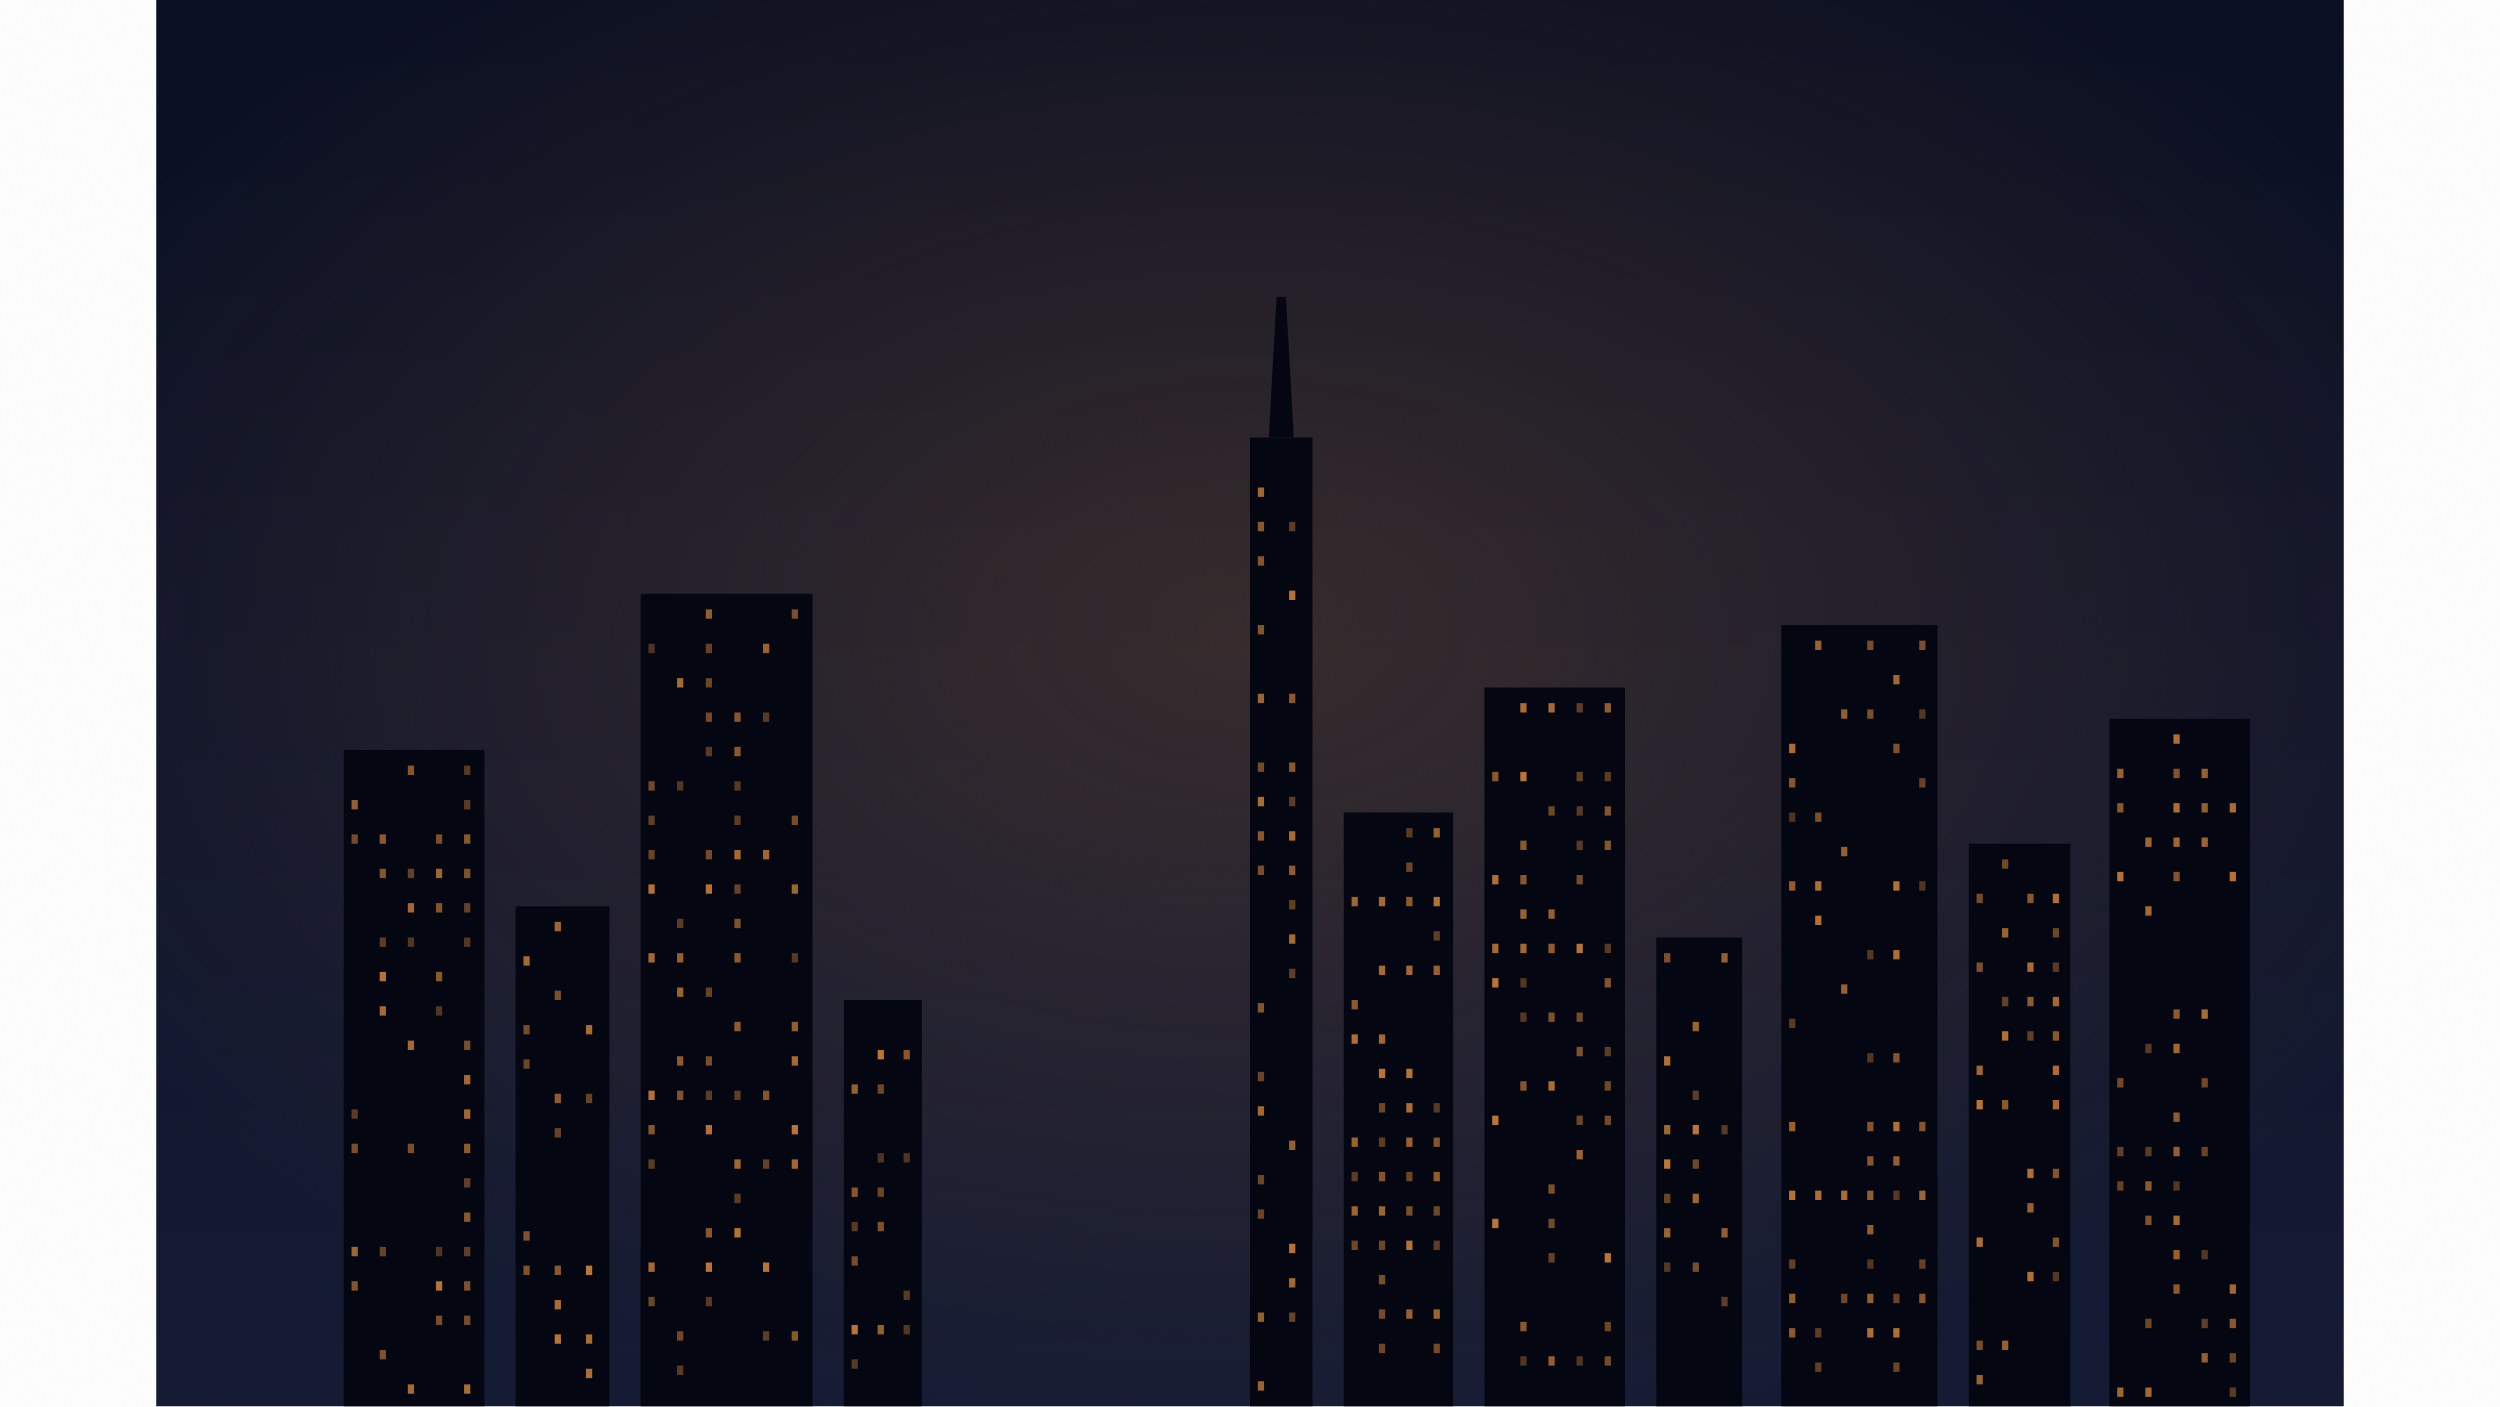
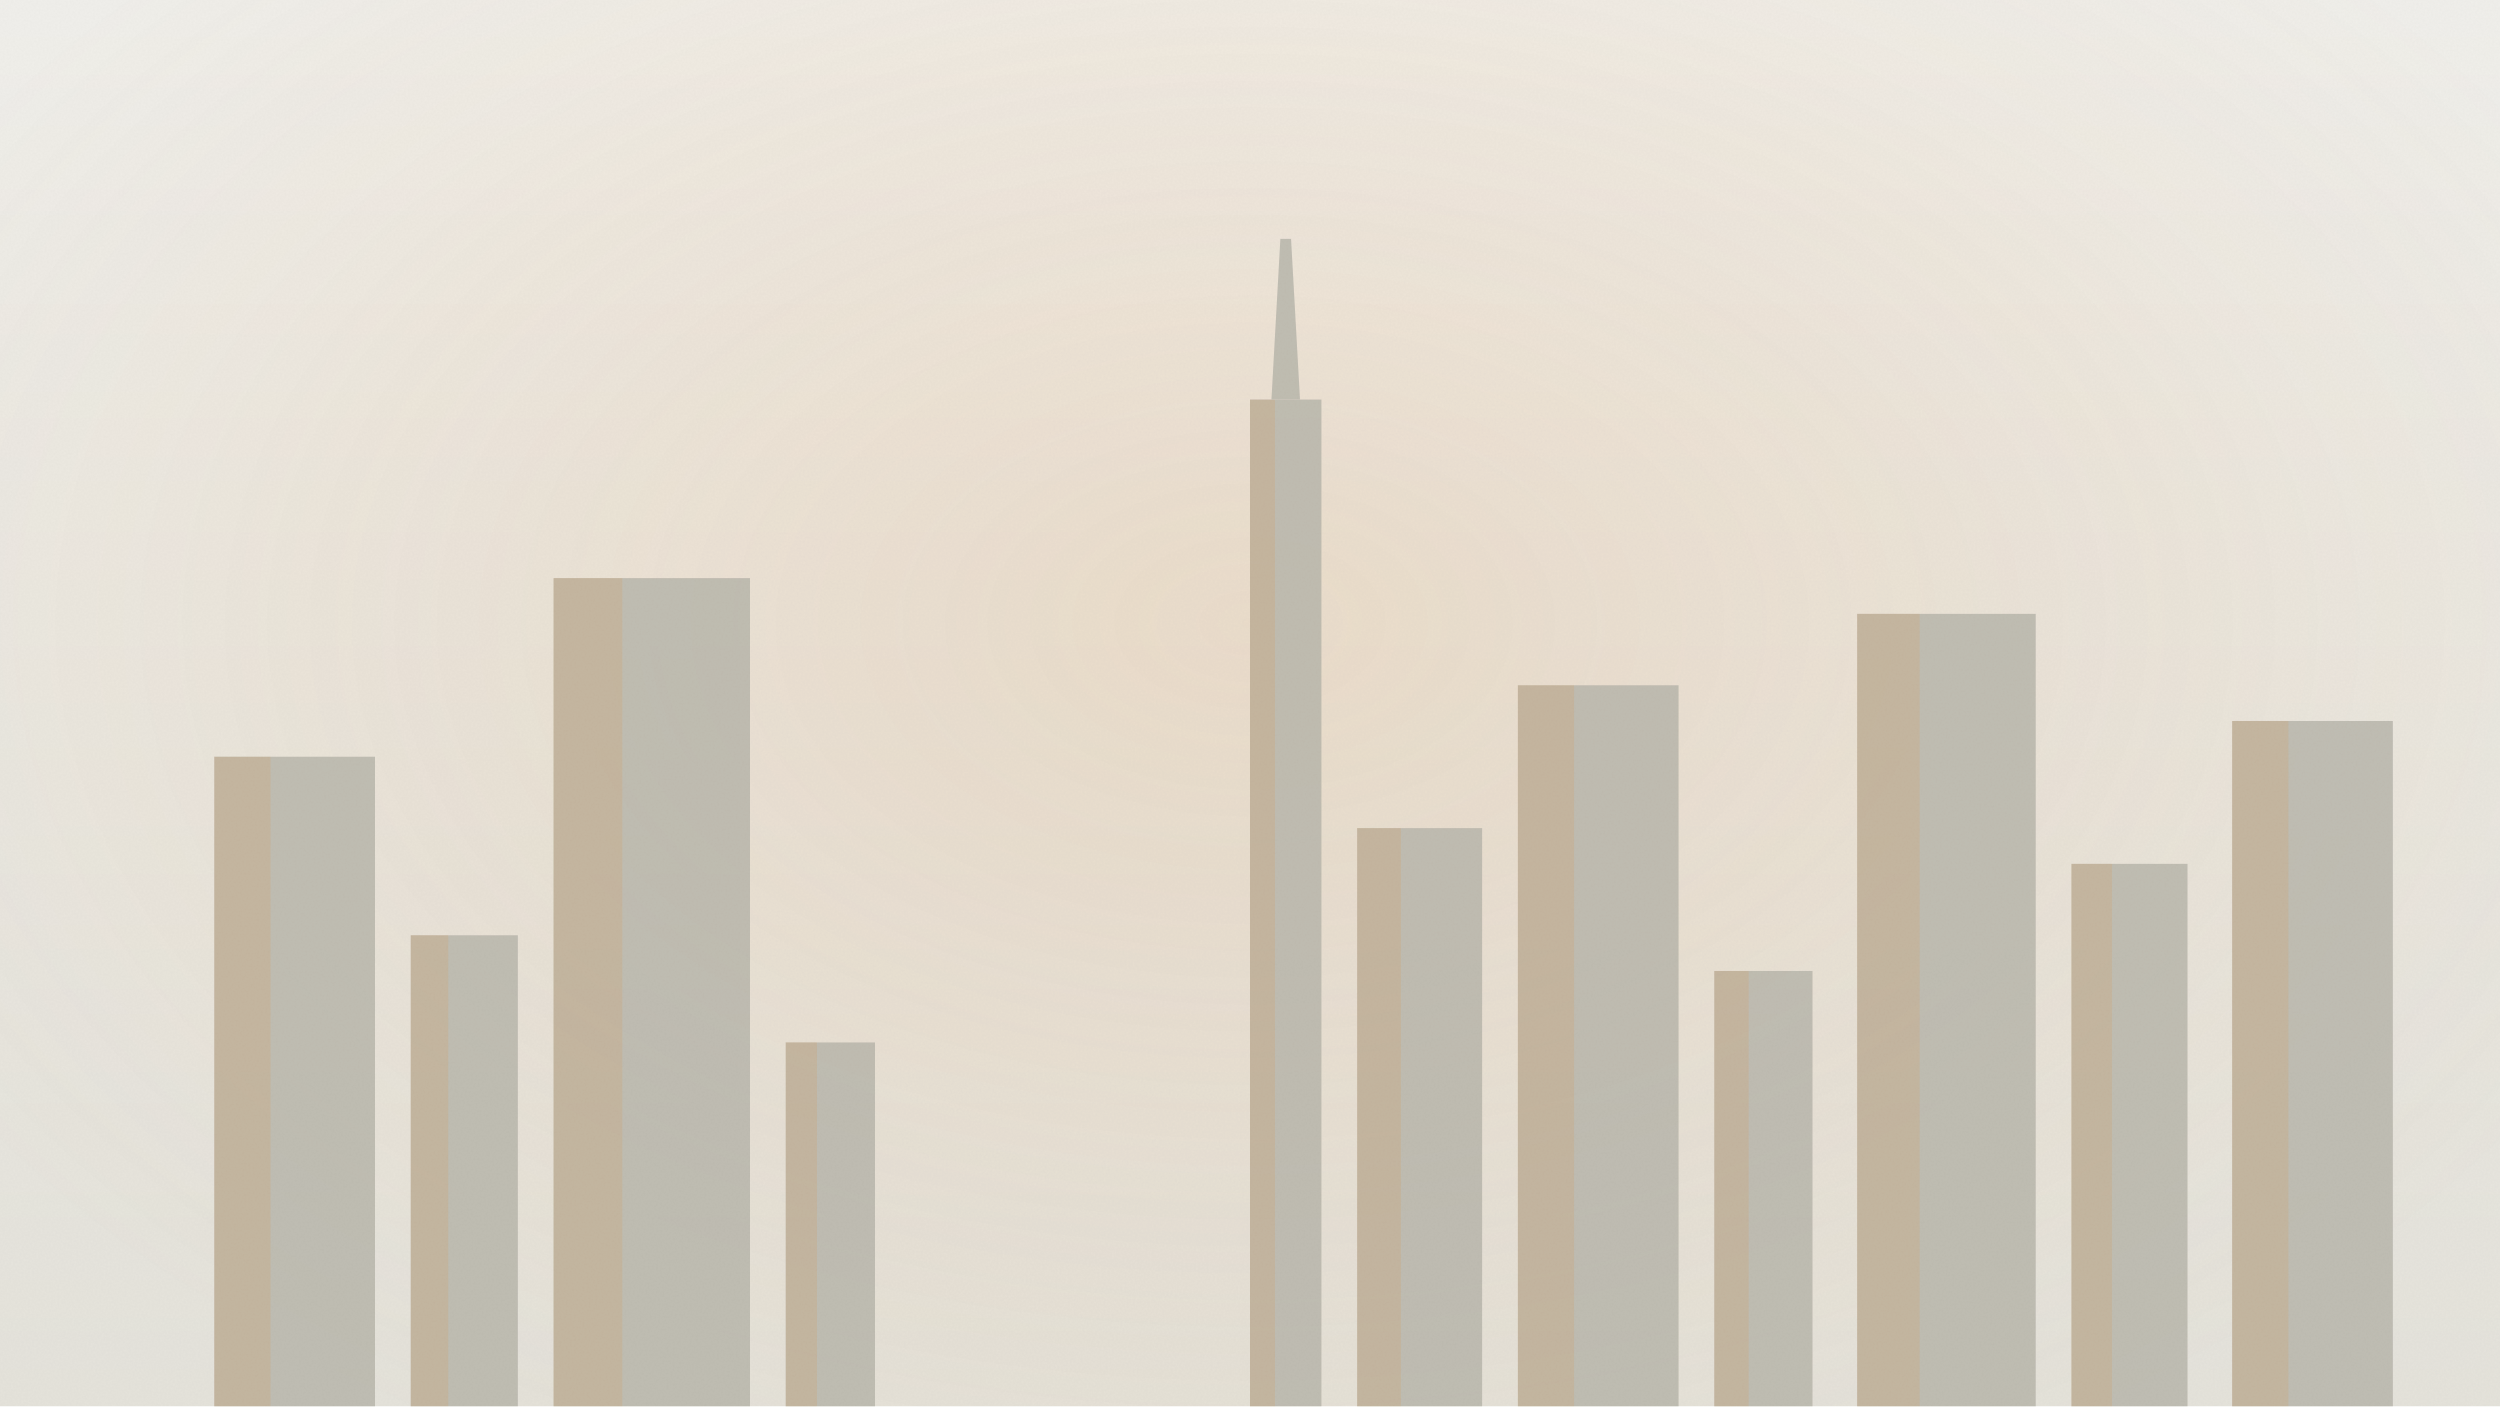
- <svg xmlns="http://www.w3.org/2000/svg" width="1600" height="900" viewBox="0 0 1400 900">
+ <svg xmlns="http://www.w3.org/2000/svg" width="1600" height="900" viewBox="0 0 1400 900" preserveAspectRatio="xMidYMid slice">
  <defs>
    <linearGradient id="dsky" x1="0" y1="0" x2="0" y2="1">
-       <stop offset="0%" stop-color="#0a0f22" />
-       <stop offset="100%" stop-color="#141b34" />
+       <stop offset="0%" stop-color="#f1f0ec" />
+       <stop offset="100%" stop-color="#e4e2da" />
    </linearGradient>
    <radialGradient id="dglow" cx="50%" cy="45%" r="60%">
-       <stop offset="0%" stop-color="#dd8a3b" stop-opacity="0.2" />
-       <stop offset="100%" stop-color="#dd8a3b" stop-opacity="0" />
+       <stop offset="0%" stop-color="#e2872a" stop-opacity="0.14" />
+       <stop offset="100%" stop-color="#e2872a" stop-opacity="0" />
    </radialGradient>
    <filter id="gd">
      <feTurbulence type="fractalNoise" baseFrequency="0.85" numOctaves="2" stitchTiles="stitch" result="noise" />
      <feColorMatrix in="noise" type="matrix" values="0 0 0 0 0  0 0 0 0 0  0 0 0 0 0  0 0 0 0.02 0" />
    </filter>
  </defs>
  <rect width="1400" height="900" fill="url(#dsky)" />
  <rect width="1400" height="900" fill="url(#dglow)" />
-   <rect x="120" y="480" width="90" height="420" fill="#040611" />
-   <rect x="161.0" y="490" width="4" height="6" fill="#dd8a3b" opacity="0.61" />
-   <rect x="197.0" y="490" width="4" height="6" fill="#dd8a3b" opacity="0.39" />
-   <rect x="125.0" y="512" width="4" height="6" fill="#dd8a3b" opacity="0.67" />
-   <rect x="197.0" y="512" width="4" height="6" fill="#dd8a3b" opacity="0.40" />
-   <rect x="125.0" y="534" width="4" height="6" fill="#dd8a3b" opacity="0.53" />
-   <rect x="143.0" y="534" width="4" height="6" fill="#dd8a3b" opacity="0.64" />
-   <rect x="179.0" y="534" width="4" height="6" fill="#dd8a3b" opacity="0.56" />
-   <rect x="197.0" y="534" width="4" height="6" fill="#dd8a3b" opacity="0.62" />
-   <rect x="143.0" y="556" width="4" height="6" fill="#dd8a3b" opacity="0.60" />
-   <rect x="161.0" y="556" width="4" height="6" fill="#dd8a3b" opacity="0.45" />
-   <rect x="179.0" y="556" width="4" height="6" fill="#dd8a3b" opacity="0.72" />
-   <rect x="197.0" y="556" width="4" height="6" fill="#dd8a3b" opacity="0.58" />
-   <rect x="161.0" y="578" width="4" height="6" fill="#dd8a3b" opacity="0.74" />
-   <rect x="179.0" y="578" width="4" height="6" fill="#dd8a3b" opacity="0.59" />
-   <rect x="197.0" y="578" width="4" height="6" fill="#dd8a3b" opacity="0.46" />
-   <rect x="143.0" y="600" width="4" height="6" fill="#dd8a3b" opacity="0.42" />
-   <rect x="161.0" y="600" width="4" height="6" fill="#dd8a3b" opacity="0.36" />
-   <rect x="197.0" y="600" width="4" height="6" fill="#dd8a3b" opacity="0.37" />
-   <rect x="143.0" y="622" width="4" height="6" fill="#dd8a3b" opacity="0.83" />
-   <rect x="179.0" y="622" width="4" height="6" fill="#dd8a3b" opacity="0.62" />
-   <rect x="143.0" y="644" width="4" height="6" fill="#dd8a3b" opacity="0.76" />
-   <rect x="179.0" y="644" width="4" height="6" fill="#dd8a3b" opacity="0.36" />
-   <rect x="161.0" y="666" width="4" height="6" fill="#dd8a3b" opacity="0.76" />
-   <rect x="197.0" y="666" width="4" height="6" fill="#dd8a3b" opacity="0.54" />
-   <rect x="197.0" y="688" width="4" height="6" fill="#dd8a3b" opacity="0.75" />
-   <rect x="125.0" y="710" width="4" height="6" fill="#dd8a3b" opacity="0.41" />
-   <rect x="197.0" y="710" width="4" height="6" fill="#dd8a3b" opacity="0.74" />
-   <rect x="125.0" y="732" width="4" height="6" fill="#dd8a3b" opacity="0.56" />
-   <rect x="161.0" y="732" width="4" height="6" fill="#dd8a3b" opacity="0.54" />
-   <rect x="197.0" y="732" width="4" height="6" fill="#dd8a3b" opacity="0.65" />
-   <rect x="197.0" y="754" width="4" height="6" fill="#dd8a3b" opacity="0.44" />
-   <rect x="197.0" y="776" width="4" height="6" fill="#dd8a3b" opacity="0.63" />
-   <rect x="125.0" y="798" width="4" height="6" fill="#dd8a3b" opacity="0.73" />
-   <rect x="143.0" y="798" width="4" height="6" fill="#dd8a3b" opacity="0.47" />
-   <rect x="179.0" y="798" width="4" height="6" fill="#dd8a3b" opacity="0.35" />
-   <rect x="197.0" y="798" width="4" height="6" fill="#dd8a3b" opacity="0.44" />
-   <rect x="125.0" y="820" width="4" height="6" fill="#dd8a3b" opacity="0.60" />
-   <rect x="179.0" y="820" width="4" height="6" fill="#dd8a3b" opacity="0.83" />
-   <rect x="197.0" y="820" width="4" height="6" fill="#dd8a3b" opacity="0.57" />
-   <rect x="179.0" y="842" width="4" height="6" fill="#dd8a3b" opacity="0.54" />
-   <rect x="197.0" y="842" width="4" height="6" fill="#dd8a3b" opacity="0.53" />
-   <rect x="143.0" y="864" width="4" height="6" fill="#dd8a3b" opacity="0.57" />
-   <rect x="161.0" y="886" width="4" height="6" fill="#dd8a3b" opacity="0.76" />
-   <rect x="197.0" y="886" width="4" height="6" fill="#dd8a3b" opacity="0.77" />
-   <rect x="230" y="580" width="60" height="320" fill="#040611" />
-   <rect x="255.0" y="590" width="4" height="6" fill="#dd8a3b" opacity="0.72" />
-   <rect x="235.0" y="612" width="4" height="6" fill="#dd8a3b" opacity="0.76" />
-   <rect x="255.0" y="634" width="4" height="6" fill="#dd8a3b" opacity="0.56" />
-   <rect x="235.0" y="656" width="4" height="6" fill="#dd8a3b" opacity="0.52" />
-   <rect x="275.0" y="656" width="4" height="6" fill="#dd8a3b" opacity="0.77" />
-   <rect x="235.0" y="678" width="4" height="6" fill="#dd8a3b" opacity="0.48" />
-   <rect x="255.0" y="700" width="4" height="6" fill="#dd8a3b" opacity="0.65" />
-   <rect x="275.0" y="700" width="4" height="6" fill="#dd8a3b" opacity="0.46" />
-   <rect x="255.0" y="722" width="4" height="6" fill="#dd8a3b" opacity="0.47" />
-   <rect x="235.0" y="788" width="4" height="6" fill="#dd8a3b" opacity="0.58" />
-   <rect x="235.0" y="810" width="4" height="6" fill="#dd8a3b" opacity="0.58" />
-   <rect x="255.0" y="810" width="4" height="6" fill="#dd8a3b" opacity="0.62" />
-   <rect x="275.0" y="810" width="4" height="6" fill="#dd8a3b" opacity="0.85" />
-   <rect x="255.0" y="832" width="4" height="6" fill="#dd8a3b" opacity="0.77" />
-   <rect x="255.0" y="854" width="4" height="6" fill="#dd8a3b" opacity="0.84" />
-   <rect x="275.0" y="854" width="4" height="6" fill="#dd8a3b" opacity="0.77" />
-   <rect x="275.0" y="876" width="4" height="6" fill="#dd8a3b" opacity="0.79" />
-   <rect x="310" y="380" width="110" height="520" fill="#040611" />
-   <rect x="351.7" y="390" width="4" height="6" fill="#dd8a3b" opacity="0.66" />
-   <rect x="406.7" y="390" width="4" height="6" fill="#dd8a3b" opacity="0.57" />
-   <rect x="315.0" y="412" width="4" height="6" fill="#dd8a3b" opacity="0.35" />
-   <rect x="351.7" y="412" width="4" height="6" fill="#dd8a3b" opacity="0.45" />
-   <rect x="388.3" y="412" width="4" height="6" fill="#dd8a3b" opacity="0.70" />
-   <rect x="333.3" y="434" width="4" height="6" fill="#dd8a3b" opacity="0.76" />
-   <rect x="351.7" y="434" width="4" height="6" fill="#dd8a3b" opacity="0.48" />
-   <rect x="351.7" y="456" width="4" height="6" fill="#dd8a3b" opacity="0.51" />
-   <rect x="370.0" y="456" width="4" height="6" fill="#dd8a3b" opacity="0.61" />
-   <rect x="388.3" y="456" width="4" height="6" fill="#dd8a3b" opacity="0.40" />
-   <rect x="351.7" y="478" width="4" height="6" fill="#dd8a3b" opacity="0.40" />
-   <rect x="370.0" y="478" width="4" height="6" fill="#dd8a3b" opacity="0.63" />
-   <rect x="315.0" y="500" width="4" height="6" fill="#dd8a3b" opacity="0.51" />
-   <rect x="333.3" y="500" width="4" height="6" fill="#dd8a3b" opacity="0.37" />
-   <rect x="370.0" y="500" width="4" height="6" fill="#dd8a3b" opacity="0.39" />
-   <rect x="315.0" y="522" width="4" height="6" fill="#dd8a3b" opacity="0.43" />
-   <rect x="370.0" y="522" width="4" height="6" fill="#dd8a3b" opacity="0.42" />
-   <rect x="406.7" y="522" width="4" height="6" fill="#dd8a3b" opacity="0.53" />
-   <rect x="315.0" y="544" width="4" height="6" fill="#dd8a3b" opacity="0.47" />
-   <rect x="351.7" y="544" width="4" height="6" fill="#dd8a3b" opacity="0.52" />
-   <rect x="370.0" y="544" width="4" height="6" fill="#dd8a3b" opacity="0.76" />
-   <rect x="388.3" y="544" width="4" height="6" fill="#dd8a3b" opacity="0.73" />
-   <rect x="315.0" y="566" width="4" height="6" fill="#dd8a3b" opacity="0.82" />
-   <rect x="351.7" y="566" width="4" height="6" fill="#dd8a3b" opacity="0.82" />
-   <rect x="370.0" y="566" width="4" height="6" fill="#dd8a3b" opacity="0.46" />
-   <rect x="406.7" y="566" width="4" height="6" fill="#dd8a3b" opacity="0.72" />
-   <rect x="333.3" y="588" width="4" height="6" fill="#dd8a3b" opacity="0.41" />
-   <rect x="370.0" y="588" width="4" height="6" fill="#dd8a3b" opacity="0.57" />
-   <rect x="315.0" y="610" width="4" height="6" fill="#dd8a3b" opacity="0.75" />
-   <rect x="333.3" y="610" width="4" height="6" fill="#dd8a3b" opacity="0.68" />
-   <rect x="370.0" y="610" width="4" height="6" fill="#dd8a3b" opacity="0.63" />
-   <rect x="406.7" y="610" width="4" height="6" fill="#dd8a3b" opacity="0.39" />
-   <rect x="333.3" y="632" width="4" height="6" fill="#dd8a3b" opacity="0.70" />
-   <rect x="351.7" y="632" width="4" height="6" fill="#dd8a3b" opacity="0.46" />
-   <rect x="370.0" y="654" width="4" height="6" fill="#dd8a3b" opacity="0.65" />
-   <rect x="406.7" y="654" width="4" height="6" fill="#dd8a3b" opacity="0.67" />
-   <rect x="333.3" y="676" width="4" height="6" fill="#dd8a3b" opacity="0.65" />
-   <rect x="351.7" y="676" width="4" height="6" fill="#dd8a3b" opacity="0.54" />
-   <rect x="406.7" y="676" width="4" height="6" fill="#dd8a3b" opacity="0.76" />
-   <rect x="315.0" y="698" width="4" height="6" fill="#dd8a3b" opacity="0.81" />
-   <rect x="333.3" y="698" width="4" height="6" fill="#dd8a3b" opacity="0.58" />
-   <rect x="351.7" y="698" width="4" height="6" fill="#dd8a3b" opacity="0.41" />
-   <rect x="370.0" y="698" width="4" height="6" fill="#dd8a3b" opacity="0.42" />
-   <rect x="388.3" y="698" width="4" height="6" fill="#dd8a3b" opacity="0.60" />
-   <rect x="315.0" y="720" width="4" height="6" fill="#dd8a3b" opacity="0.60" />
-   <rect x="351.7" y="720" width="4" height="6" fill="#dd8a3b" opacity="0.82" />
-   <rect x="406.7" y="720" width="4" height="6" fill="#dd8a3b" opacity="0.84" />
-   <rect x="315.0" y="742" width="4" height="6" fill="#dd8a3b" opacity="0.41" />
-   <rect x="370.0" y="742" width="4" height="6" fill="#dd8a3b" opacity="0.74" />
-   <rect x="388.3" y="742" width="4" height="6" fill="#dd8a3b" opacity="0.45" />
-   <rect x="406.7" y="742" width="4" height="6" fill="#dd8a3b" opacity="0.74" />
-   <rect x="370.0" y="764" width="4" height="6" fill="#dd8a3b" opacity="0.42" />
-   <rect x="351.7" y="786" width="4" height="6" fill="#dd8a3b" opacity="0.62" />
-   <rect x="370.0" y="786" width="4" height="6" fill="#dd8a3b" opacity="0.82" />
-   <rect x="315.0" y="808" width="4" height="6" fill="#dd8a3b" opacity="0.74" />
-   <rect x="351.7" y="808" width="4" height="6" fill="#dd8a3b" opacity="0.84" />
-   <rect x="388.3" y="808" width="4" height="6" fill="#dd8a3b" opacity="0.84" />
-   <rect x="315.0" y="830" width="4" height="6" fill="#dd8a3b" opacity="0.49" />
-   <rect x="351.7" y="830" width="4" height="6" fill="#dd8a3b" opacity="0.39" />
-   <rect x="333.3" y="852" width="4" height="6" fill="#dd8a3b" opacity="0.51" />
-   <rect x="388.3" y="852" width="4" height="6" fill="#dd8a3b" opacity="0.42" />
-   <rect x="406.7" y="852" width="4" height="6" fill="#dd8a3b" opacity="0.62" />
-   <rect x="333.3" y="874" width="4" height="6" fill="#dd8a3b" opacity="0.40" />
-   <rect x="440" y="640" width="50" height="260" fill="#040611" />
-   <rect x="461.7" y="672" width="4" height="6" fill="#dd8a3b" opacity="0.84" />
-   <rect x="478.3" y="672" width="4" height="6" fill="#dd8a3b" opacity="0.63" />
-   <rect x="445.0" y="694" width="4" height="6" fill="#dd8a3b" opacity="0.69" />
-   <rect x="461.7" y="694" width="4" height="6" fill="#dd8a3b" opacity="0.50" />
-   <rect x="461.7" y="738" width="4" height="6" fill="#dd8a3b" opacity="0.35" />
-   <rect x="478.3" y="738" width="4" height="6" fill="#dd8a3b" opacity="0.36" />
-   <rect x="445.0" y="760" width="4" height="6" fill="#dd8a3b" opacity="0.61" />
-   <rect x="461.7" y="760" width="4" height="6" fill="#dd8a3b" opacity="0.49" />
-   <rect x="445.0" y="782" width="4" height="6" fill="#dd8a3b" opacity="0.39" />
-   <rect x="461.7" y="782" width="4" height="6" fill="#dd8a3b" opacity="0.57" />
-   <rect x="445.0" y="804" width="4" height="6" fill="#dd8a3b" opacity="0.53" />
-   <rect x="478.3" y="826" width="4" height="6" fill="#dd8a3b" opacity="0.40" />
-   <rect x="445.0" y="848" width="4" height="6" fill="#dd8a3b" opacity="0.84" />
-   <rect x="461.7" y="848" width="4" height="6" fill="#dd8a3b" opacity="0.68" />
-   <rect x="478.3" y="848" width="4" height="6" fill="#dd8a3b" opacity="0.37" />
-   <rect x="445.0" y="870" width="4" height="6" fill="#dd8a3b" opacity="0.39" />
-   <rect x="700" y="280" width="40" height="620" fill="#040611" />
-   <polygon points="717,190 723,190 728,280 712,280" fill="#040611" />
-   <rect x="705.0" y="312" width="4" height="6" fill="#dd8a3b" opacity="0.73" />
-   <rect x="705.0" y="334" width="4" height="6" fill="#dd8a3b" opacity="0.63" />
-   <rect x="725.0" y="334" width="4" height="6" fill="#dd8a3b" opacity="0.41" />
-   <rect x="705.0" y="356" width="4" height="6" fill="#dd8a3b" opacity="0.61" />
-   <rect x="725.0" y="378" width="4" height="6" fill="#dd8a3b" opacity="0.82" />
-   <rect x="705.0" y="400" width="4" height="6" fill="#dd8a3b" opacity="0.60" />
-   <rect x="705.0" y="444" width="4" height="6" fill="#dd8a3b" opacity="0.71" />
-   <rect x="725.0" y="444" width="4" height="6" fill="#dd8a3b" opacity="0.63" />
-   <rect x="705.0" y="488" width="4" height="6" fill="#dd8a3b" opacity="0.53" />
-   <rect x="725.0" y="488" width="4" height="6" fill="#dd8a3b" opacity="0.63" />
-   <rect x="705.0" y="510" width="4" height="6" fill="#dd8a3b" opacity="0.78" />
-   <rect x="725.0" y="510" width="4" height="6" fill="#dd8a3b" opacity="0.42" />
-   <rect x="705.0" y="532" width="4" height="6" fill="#dd8a3b" opacity="0.62" />
-   <rect x="725.0" y="532" width="4" height="6" fill="#dd8a3b" opacity="0.77" />
-   <rect x="705.0" y="554" width="4" height="6" fill="#dd8a3b" opacity="0.56" />
-   <rect x="725.0" y="554" width="4" height="6" fill="#dd8a3b" opacity="0.66" />
-   <rect x="725.0" y="576" width="4" height="6" fill="#dd8a3b" opacity="0.43" />
-   <rect x="725.0" y="598" width="4" height="6" fill="#dd8a3b" opacity="0.76" />
-   <rect x="725.0" y="620" width="4" height="6" fill="#dd8a3b" opacity="0.43" />
-   <rect x="705.0" y="642" width="4" height="6" fill="#dd8a3b" opacity="0.60" />
-   <rect x="705.0" y="686" width="4" height="6" fill="#dd8a3b" opacity="0.48" />
-   <rect x="705.0" y="708" width="4" height="6" fill="#dd8a3b" opacity="0.76" />
-   <rect x="725.0" y="730" width="4" height="6" fill="#dd8a3b" opacity="0.68" />
-   <rect x="705.0" y="752" width="4" height="6" fill="#dd8a3b" opacity="0.49" />
-   <rect x="705.0" y="774" width="4" height="6" fill="#dd8a3b" opacity="0.48" />
-   <rect x="725.0" y="796" width="4" height="6" fill="#dd8a3b" opacity="0.82" />
-   <rect x="725.0" y="818" width="4" height="6" fill="#dd8a3b" opacity="0.74" />
-   <rect x="705.0" y="840" width="4" height="6" fill="#dd8a3b" opacity="0.68" />
-   <rect x="725.0" y="840" width="4" height="6" fill="#dd8a3b" opacity="0.47" />
-   <rect x="705.0" y="884" width="4" height="6" fill="#dd8a3b" opacity="0.71" />
-   <rect x="760" y="520" width="70" height="380" fill="#040611" />
-   <rect x="800.0" y="530" width="4" height="6" fill="#dd8a3b" opacity="0.40" />
-   <rect x="817.5" y="530" width="4" height="6" fill="#dd8a3b" opacity="0.69" />
-   <rect x="800.0" y="552" width="4" height="6" fill="#dd8a3b" opacity="0.49" />
-   <rect x="765.0" y="574" width="4" height="6" fill="#dd8a3b" opacity="0.72" />
-   <rect x="782.5" y="574" width="4" height="6" fill="#dd8a3b" opacity="0.76" />
-   <rect x="800.0" y="574" width="4" height="6" fill="#dd8a3b" opacity="0.65" />
-   <rect x="817.5" y="574" width="4" height="6" fill="#dd8a3b" opacity="0.81" />
-   <rect x="817.5" y="596" width="4" height="6" fill="#dd8a3b" opacity="0.43" />
-   <rect x="782.5" y="618" width="4" height="6" fill="#dd8a3b" opacity="0.76" />
-   <rect x="800.0" y="618" width="4" height="6" fill="#dd8a3b" opacity="0.74" />
-   <rect x="817.5" y="618" width="4" height="6" fill="#dd8a3b" opacity="0.68" />
-   <rect x="765.0" y="640" width="4" height="6" fill="#dd8a3b" opacity="0.64" />
-   <rect x="765.0" y="662" width="4" height="6" fill="#dd8a3b" opacity="0.80" />
-   <rect x="782.5" y="662" width="4" height="6" fill="#dd8a3b" opacity="0.74" />
-   <rect x="782.5" y="684" width="4" height="6" fill="#dd8a3b" opacity="0.84" />
-   <rect x="800.0" y="684" width="4" height="6" fill="#dd8a3b" opacity="0.83" />
-   <rect x="782.5" y="706" width="4" height="6" fill="#dd8a3b" opacity="0.50" />
-   <rect x="800.0" y="706" width="4" height="6" fill="#dd8a3b" opacity="0.78" />
-   <rect x="817.5" y="706" width="4" height="6" fill="#dd8a3b" opacity="0.39" />
-   <rect x="765.0" y="728" width="4" height="6" fill="#dd8a3b" opacity="0.70" />
-   <rect x="782.5" y="728" width="4" height="6" fill="#dd8a3b" opacity="0.42" />
-   <rect x="800.0" y="728" width="4" height="6" fill="#dd8a3b" opacity="0.69" />
-   <rect x="817.5" y="728" width="4" height="6" fill="#dd8a3b" opacity="0.60" />
-   <rect x="765.0" y="750" width="4" height="6" fill="#dd8a3b" opacity="0.42" />
-   <rect x="782.5" y="750" width="4" height="6" fill="#dd8a3b" opacity="0.60" />
-   <rect x="800.0" y="750" width="4" height="6" fill="#dd8a3b" opacity="0.48" />
-   <rect x="817.5" y="750" width="4" height="6" fill="#dd8a3b" opacity="0.66" />
-   <rect x="765.0" y="772" width="4" height="6" fill="#dd8a3b" opacity="0.71" />
-   <rect x="782.5" y="772" width="4" height="6" fill="#dd8a3b" opacity="0.72" />
-   <rect x="800.0" y="772" width="4" height="6" fill="#dd8a3b" opacity="0.55" />
-   <rect x="817.5" y="772" width="4" height="6" fill="#dd8a3b" opacity="0.50" />
-   <rect x="765.0" y="794" width="4" height="6" fill="#dd8a3b" opacity="0.50" />
-   <rect x="782.5" y="794" width="4" height="6" fill="#dd8a3b" opacity="0.49" />
-   <rect x="800.0" y="794" width="4" height="6" fill="#dd8a3b" opacity="0.82" />
-   <rect x="817.5" y="794" width="4" height="6" fill="#dd8a3b" opacity="0.42" />
-   <rect x="782.5" y="816" width="4" height="6" fill="#dd8a3b" opacity="0.55" />
-   <rect x="782.5" y="838" width="4" height="6" fill="#dd8a3b" opacity="0.53" />
-   <rect x="800.0" y="838" width="4" height="6" fill="#dd8a3b" opacity="0.69" />
-   <rect x="817.5" y="838" width="4" height="6" fill="#dd8a3b" opacity="0.72" />
-   <rect x="782.5" y="860" width="4" height="6" fill="#dd8a3b" opacity="0.49" />
-   <rect x="817.5" y="860" width="4" height="6" fill="#dd8a3b" opacity="0.52" />
-   <rect x="850" y="440" width="90" height="460" fill="#040611" />
-   <rect x="873.0" y="450" width="4" height="6" fill="#dd8a3b" opacity="0.77" />
-   <rect x="891.0" y="450" width="4" height="6" fill="#dd8a3b" opacity="0.76" />
-   <rect x="909.0" y="450" width="4" height="6" fill="#dd8a3b" opacity="0.42" />
-   <rect x="927.0" y="450" width="4" height="6" fill="#dd8a3b" opacity="0.66" />
-   <rect x="855.0" y="494" width="4" height="6" fill="#dd8a3b" opacity="0.62" />
-   <rect x="873.0" y="494" width="4" height="6" fill="#dd8a3b" opacity="0.84" />
-   <rect x="909.0" y="494" width="4" height="6" fill="#dd8a3b" opacity="0.45" />
-   <rect x="927.0" y="494" width="4" height="6" fill="#dd8a3b" opacity="0.41" />
-   <rect x="891.0" y="516" width="4" height="6" fill="#dd8a3b" opacity="0.49" />
-   <rect x="909.0" y="516" width="4" height="6" fill="#dd8a3b" opacity="0.40" />
-   <rect x="927.0" y="516" width="4" height="6" fill="#dd8a3b" opacity="0.60" />
-   <rect x="873.0" y="538" width="4" height="6" fill="#dd8a3b" opacity="0.63" />
-   <rect x="909.0" y="538" width="4" height="6" fill="#dd8a3b" opacity="0.40" />
-   <rect x="927.0" y="538" width="4" height="6" fill="#dd8a3b" opacity="0.60" />
-   <rect x="855.0" y="560" width="4" height="6" fill="#dd8a3b" opacity="0.80" />
-   <rect x="873.0" y="560" width="4" height="6" fill="#dd8a3b" opacity="0.62" />
-   <rect x="909.0" y="560" width="4" height="6" fill="#dd8a3b" opacity="0.53" />
-   <rect x="873.0" y="582" width="4" height="6" fill="#dd8a3b" opacity="0.70" />
-   <rect x="891.0" y="582" width="4" height="6" fill="#dd8a3b" opacity="0.68" />
-   <rect x="855.0" y="604" width="4" height="6" fill="#dd8a3b" opacity="0.76" />
-   <rect x="873.0" y="604" width="4" height="6" fill="#dd8a3b" opacity="0.73" />
-   <rect x="891.0" y="604" width="4" height="6" fill="#dd8a3b" opacity="0.65" />
-   <rect x="909.0" y="604" width="4" height="6" fill="#dd8a3b" opacity="0.83" />
-   <rect x="927.0" y="604" width="4" height="6" fill="#dd8a3b" opacity="0.39" />
-   <rect x="855.0" y="626" width="4" height="6" fill="#dd8a3b" opacity="0.84" />
-   <rect x="873.0" y="626" width="4" height="6" fill="#dd8a3b" opacity="0.37" />
-   <rect x="927.0" y="626" width="4" height="6" fill="#dd8a3b" opacity="0.60" />
-   <rect x="873.0" y="648" width="4" height="6" fill="#dd8a3b" opacity="0.38" />
-   <rect x="891.0" y="648" width="4" height="6" fill="#dd8a3b" opacity="0.57" />
-   <rect x="909.0" y="648" width="4" height="6" fill="#dd8a3b" opacity="0.53" />
-   <rect x="909.0" y="670" width="4" height="6" fill="#dd8a3b" opacity="0.57" />
-   <rect x="927.0" y="670" width="4" height="6" fill="#dd8a3b" opacity="0.41" />
-   <rect x="873.0" y="692" width="4" height="6" fill="#dd8a3b" opacity="0.61" />
-   <rect x="891.0" y="692" width="4" height="6" fill="#dd8a3b" opacity="0.79" />
-   <rect x="927.0" y="692" width="4" height="6" fill="#dd8a3b" opacity="0.50" />
-   <rect x="855.0" y="714" width="4" height="6" fill="#dd8a3b" opacity="0.84" />
-   <rect x="909.0" y="714" width="4" height="6" fill="#dd8a3b" opacity="0.49" />
-   <rect x="927.0" y="714" width="4" height="6" fill="#dd8a3b" opacity="0.52" />
-   <rect x="909.0" y="736" width="4" height="6" fill="#dd8a3b" opacity="0.70" />
-   <rect x="891.0" y="758" width="4" height="6" fill="#dd8a3b" opacity="0.56" />
-   <rect x="855.0" y="780" width="4" height="6" fill="#dd8a3b" opacity="0.84" />
-   <rect x="891.0" y="780" width="4" height="6" fill="#dd8a3b" opacity="0.51" />
-   <rect x="891.0" y="802" width="4" height="6" fill="#dd8a3b" opacity="0.45" />
-   <rect x="927.0" y="802" width="4" height="6" fill="#dd8a3b" opacity="0.84" />
-   <rect x="873.0" y="846" width="4" height="6" fill="#dd8a3b" opacity="0.62" />
-   <rect x="927.0" y="846" width="4" height="6" fill="#dd8a3b" opacity="0.48" />
-   <rect x="873.0" y="868" width="4" height="6" fill="#dd8a3b" opacity="0.36" />
-   <rect x="891.0" y="868" width="4" height="6" fill="#dd8a3b" opacity="0.67" />
-   <rect x="909.0" y="868" width="4" height="6" fill="#dd8a3b" opacity="0.36" />
-   <rect x="927.0" y="868" width="4" height="6" fill="#dd8a3b" opacity="0.52" />
-   <rect x="960" y="600" width="55" height="300" fill="#040611" />
-   <rect x="965.0" y="610" width="4" height="6" fill="#dd8a3b" opacity="0.56" />
-   <rect x="1001.7" y="610" width="4" height="6" fill="#dd8a3b" opacity="0.68" />
-   <rect x="983.3" y="654" width="4" height="6" fill="#dd8a3b" opacity="0.70" />
-   <rect x="965.0" y="676" width="4" height="6" fill="#dd8a3b" opacity="0.81" />
-   <rect x="983.3" y="698" width="4" height="6" fill="#dd8a3b" opacity="0.42" />
-   <rect x="965.0" y="720" width="4" height="6" fill="#dd8a3b" opacity="0.72" />
-   <rect x="983.3" y="720" width="4" height="6" fill="#dd8a3b" opacity="0.85" />
-   <rect x="1001.7" y="720" width="4" height="6" fill="#dd8a3b" opacity="0.39" />
-   <rect x="965.0" y="742" width="4" height="6" fill="#dd8a3b" opacity="0.85" />
-   <rect x="983.3" y="742" width="4" height="6" fill="#dd8a3b" opacity="0.49" />
-   <rect x="965.0" y="764" width="4" height="6" fill="#dd8a3b" opacity="0.48" />
-   <rect x="983.3" y="764" width="4" height="6" fill="#dd8a3b" opacity="0.73" />
-   <rect x="965.0" y="786" width="4" height="6" fill="#dd8a3b" opacity="0.71" />
-   <rect x="1001.7" y="786" width="4" height="6" fill="#dd8a3b" opacity="0.67" />
-   <rect x="965.0" y="808" width="4" height="6" fill="#dd8a3b" opacity="0.38" />
-   <rect x="983.3" y="808" width="4" height="6" fill="#dd8a3b" opacity="0.54" />
-   <rect x="1001.7" y="830" width="4" height="6" fill="#dd8a3b" opacity="0.42" />
-   <rect x="1040" y="400" width="100" height="500" fill="#040611" />
-   <rect x="1061.7" y="410" width="4" height="6" fill="#dd8a3b" opacity="0.70" />
-   <rect x="1095.0" y="410" width="4" height="6" fill="#dd8a3b" opacity="0.54" />
-   <rect x="1128.3" y="410" width="4" height="6" fill="#dd8a3b" opacity="0.56" />
-   <rect x="1111.7" y="432" width="4" height="6" fill="#dd8a3b" opacity="0.73" />
-   <rect x="1078.3" y="454" width="4" height="6" fill="#dd8a3b" opacity="0.67" />
-   <rect x="1095.0" y="454" width="4" height="6" fill="#dd8a3b" opacity="0.55" />
-   <rect x="1128.3" y="454" width="4" height="6" fill="#dd8a3b" opacity="0.37" />
-   <rect x="1045.0" y="476" width="4" height="6" fill="#dd8a3b" opacity="0.77" />
-   <rect x="1111.7" y="476" width="4" height="6" fill="#dd8a3b" opacity="0.57" />
-   <rect x="1045.0" y="498" width="4" height="6" fill="#dd8a3b" opacity="0.61" />
-   <rect x="1128.3" y="498" width="4" height="6" fill="#dd8a3b" opacity="0.46" />
-   <rect x="1045.0" y="520" width="4" height="6" fill="#dd8a3b" opacity="0.35" />
-   <rect x="1061.7" y="520" width="4" height="6" fill="#dd8a3b" opacity="0.55" />
-   <rect x="1078.3" y="542" width="4" height="6" fill="#dd8a3b" opacity="0.67" />
-   <rect x="1045.0" y="564" width="4" height="6" fill="#dd8a3b" opacity="0.66" />
-   <rect x="1061.7" y="564" width="4" height="6" fill="#dd8a3b" opacity="0.79" />
-   <rect x="1111.7" y="564" width="4" height="6" fill="#dd8a3b" opacity="0.81" />
-   <rect x="1128.3" y="564" width="4" height="6" fill="#dd8a3b" opacity="0.36" />
-   <rect x="1061.7" y="586" width="4" height="6" fill="#dd8a3b" opacity="0.81" />
-   <rect x="1095.0" y="608" width="4" height="6" fill="#dd8a3b" opacity="0.38" />
-   <rect x="1111.7" y="608" width="4" height="6" fill="#dd8a3b" opacity="0.79" />
-   <rect x="1078.3" y="630" width="4" height="6" fill="#dd8a3b" opacity="0.69" />
-   <rect x="1045.0" y="652" width="4" height="6" fill="#dd8a3b" opacity="0.40" />
-   <rect x="1095.0" y="674" width="4" height="6" fill="#dd8a3b" opacity="0.37" />
-   <rect x="1111.7" y="674" width="4" height="6" fill="#dd8a3b" opacity="0.60" />
-   <rect x="1045.0" y="718" width="4" height="6" fill="#dd8a3b" opacity="0.68" />
-   <rect x="1095.0" y="718" width="4" height="6" fill="#dd8a3b" opacity="0.60" />
-   <rect x="1111.7" y="718" width="4" height="6" fill="#dd8a3b" opacity="0.80" />
-   <rect x="1128.3" y="718" width="4" height="6" fill="#dd8a3b" opacity="0.60" />
-   <rect x="1095.0" y="740" width="4" height="6" fill="#dd8a3b" opacity="0.61" />
-   <rect x="1111.7" y="740" width="4" height="6" fill="#dd8a3b" opacity="0.67" />
-   <rect x="1045.0" y="762" width="4" height="6" fill="#dd8a3b" opacity="0.82" />
-   <rect x="1061.7" y="762" width="4" height="6" fill="#dd8a3b" opacity="0.79" />
-   <rect x="1078.3" y="762" width="4" height="6" fill="#dd8a3b" opacity="0.77" />
-   <rect x="1095.0" y="762" width="4" height="6" fill="#dd8a3b" opacity="0.66" />
-   <rect x="1111.7" y="762" width="4" height="6" fill="#dd8a3b" opacity="0.38" />
-   <rect x="1128.3" y="762" width="4" height="6" fill="#dd8a3b" opacity="0.72" />
-   <rect x="1095.0" y="784" width="4" height="6" fill="#dd8a3b" opacity="0.66" />
-   <rect x="1045.0" y="806" width="4" height="6" fill="#dd8a3b" opacity="0.43" />
-   <rect x="1095.0" y="806" width="4" height="6" fill="#dd8a3b" opacity="0.36" />
-   <rect x="1128.3" y="806" width="4" height="6" fill="#dd8a3b" opacity="0.45" />
-   <rect x="1045.0" y="828" width="4" height="6" fill="#dd8a3b" opacity="0.67" />
-   <rect x="1078.3" y="828" width="4" height="6" fill="#dd8a3b" opacity="0.50" />
-   <rect x="1095.0" y="828" width="4" height="6" fill="#dd8a3b" opacity="0.67" />
-   <rect x="1111.7" y="828" width="4" height="6" fill="#dd8a3b" opacity="0.47" />
-   <rect x="1128.3" y="828" width="4" height="6" fill="#dd8a3b" opacity="0.62" />
-   <rect x="1045.0" y="850" width="4" height="6" fill="#dd8a3b" opacity="0.64" />
-   <rect x="1061.7" y="850" width="4" height="6" fill="#dd8a3b" opacity="0.42" />
-   <rect x="1095.0" y="850" width="4" height="6" fill="#dd8a3b" opacity="0.79" />
-   <rect x="1111.7" y="850" width="4" height="6" fill="#dd8a3b" opacity="0.79" />
-   <rect x="1061.7" y="872" width="4" height="6" fill="#dd8a3b" opacity="0.43" />
-   <rect x="1111.7" y="872" width="4" height="6" fill="#dd8a3b" opacity="0.47" />
-   <rect x="1160" y="540" width="65" height="360" fill="#040611" />
-   <rect x="1181.3" y="550" width="4" height="6" fill="#dd8a3b" opacity="0.51" />
-   <rect x="1165.0" y="572" width="4" height="6" fill="#dd8a3b" opacity="0.52" />
-   <rect x="1197.5" y="572" width="4" height="6" fill="#dd8a3b" opacity="0.62" />
-   <rect x="1213.8" y="572" width="4" height="6" fill="#dd8a3b" opacity="0.80" />
-   <rect x="1181.3" y="594" width="4" height="6" fill="#dd8a3b" opacity="0.70" />
-   <rect x="1213.8" y="594" width="4" height="6" fill="#dd8a3b" opacity="0.49" />
-   <rect x="1165.0" y="616" width="4" height="6" fill="#dd8a3b" opacity="0.57" />
-   <rect x="1197.5" y="616" width="4" height="6" fill="#dd8a3b" opacity="0.77" />
-   <rect x="1213.8" y="616" width="4" height="6" fill="#dd8a3b" opacity="0.41" />
-   <rect x="1181.3" y="638" width="4" height="6" fill="#dd8a3b" opacity="0.46" />
-   <rect x="1197.5" y="638" width="4" height="6" fill="#dd8a3b" opacity="0.65" />
-   <rect x="1213.8" y="638" width="4" height="6" fill="#dd8a3b" opacity="0.76" />
-   <rect x="1181.3" y="660" width="4" height="6" fill="#dd8a3b" opacity="0.81" />
-   <rect x="1197.5" y="660" width="4" height="6" fill="#dd8a3b" opacity="0.44" />
-   <rect x="1213.8" y="660" width="4" height="6" fill="#dd8a3b" opacity="0.62" />
-   <rect x="1165.0" y="682" width="4" height="6" fill="#dd8a3b" opacity="0.73" />
-   <rect x="1213.8" y="682" width="4" height="6" fill="#dd8a3b" opacity="0.78" />
-   <rect x="1165.0" y="704" width="4" height="6" fill="#dd8a3b" opacity="0.83" />
-   <rect x="1181.3" y="704" width="4" height="6" fill="#dd8a3b" opacity="0.63" />
-   <rect x="1213.8" y="704" width="4" height="6" fill="#dd8a3b" opacity="0.76" />
-   <rect x="1197.5" y="748" width="4" height="6" fill="#dd8a3b" opacity="0.79" />
-   <rect x="1213.8" y="748" width="4" height="6" fill="#dd8a3b" opacity="0.59" />
-   <rect x="1197.5" y="770" width="4" height="6" fill="#dd8a3b" opacity="0.69" />
-   <rect x="1165.0" y="792" width="4" height="6" fill="#dd8a3b" opacity="0.79" />
-   <rect x="1213.8" y="792" width="4" height="6" fill="#dd8a3b" opacity="0.59" />
-   <rect x="1197.5" y="814" width="4" height="6" fill="#dd8a3b" opacity="0.81" />
-   <rect x="1213.8" y="814" width="4" height="6" fill="#dd8a3b" opacity="0.38" />
-   <rect x="1165.0" y="858" width="4" height="6" fill="#dd8a3b" opacity="0.55" />
-   <rect x="1181.3" y="858" width="4" height="6" fill="#dd8a3b" opacity="0.68" />
-   <rect x="1165.0" y="880" width="4" height="6" fill="#dd8a3b" opacity="0.70" />
-   <rect x="1250" y="460" width="90" height="440" fill="#040611" />
-   <rect x="1291.0" y="470" width="4" height="6" fill="#dd8a3b" opacity="0.79" />
-   <rect x="1255.0" y="492" width="4" height="6" fill="#dd8a3b" opacity="0.69" />
-   <rect x="1291.0" y="492" width="4" height="6" fill="#dd8a3b" opacity="0.59" />
-   <rect x="1309.0" y="492" width="4" height="6" fill="#dd8a3b" opacity="0.69" />
-   <rect x="1255.0" y="514" width="4" height="6" fill="#dd8a3b" opacity="0.62" />
-   <rect x="1291.0" y="514" width="4" height="6" fill="#dd8a3b" opacity="0.79" />
-   <rect x="1309.0" y="514" width="4" height="6" fill="#dd8a3b" opacity="0.67" />
-   <rect x="1327.0" y="514" width="4" height="6" fill="#dd8a3b" opacity="0.77" />
-   <rect x="1273.0" y="536" width="4" height="6" fill="#dd8a3b" opacity="0.72" />
-   <rect x="1291.0" y="536" width="4" height="6" fill="#dd8a3b" opacity="0.73" />
-   <rect x="1309.0" y="536" width="4" height="6" fill="#dd8a3b" opacity="0.71" />
-   <rect x="1255.0" y="558" width="4" height="6" fill="#dd8a3b" opacity="0.82" />
-   <rect x="1291.0" y="558" width="4" height="6" fill="#dd8a3b" opacity="0.60" />
-   <rect x="1327.0" y="558" width="4" height="6" fill="#dd8a3b" opacity="0.82" />
-   <rect x="1273.0" y="580" width="4" height="6" fill="#dd8a3b" opacity="0.76" />
-   <rect x="1291.0" y="646" width="4" height="6" fill="#dd8a3b" opacity="0.64" />
-   <rect x="1309.0" y="646" width="4" height="6" fill="#dd8a3b" opacity="0.78" />
-   <rect x="1273.0" y="668" width="4" height="6" fill="#dd8a3b" opacity="0.39" />
-   <rect x="1291.0" y="668" width="4" height="6" fill="#dd8a3b" opacity="0.73" />
-   <rect x="1255.0" y="690" width="4" height="6" fill="#dd8a3b" opacity="0.51" />
-   <rect x="1309.0" y="690" width="4" height="6" fill="#dd8a3b" opacity="0.51" />
-   <rect x="1291.0" y="712" width="4" height="6" fill="#dd8a3b" opacity="0.65" />
-   <rect x="1255.0" y="734" width="4" height="6" fill="#dd8a3b" opacity="0.44" />
-   <rect x="1273.0" y="734" width="4" height="6" fill="#dd8a3b" opacity="0.41" />
-   <rect x="1291.0" y="734" width="4" height="6" fill="#dd8a3b" opacity="0.67" />
-   <rect x="1309.0" y="734" width="4" height="6" fill="#dd8a3b" opacity="0.47" />
-   <rect x="1255.0" y="756" width="4" height="6" fill="#dd8a3b" opacity="0.45" />
-   <rect x="1273.0" y="756" width="4" height="6" fill="#dd8a3b" opacity="0.64" />
-   <rect x="1291.0" y="756" width="4" height="6" fill="#dd8a3b" opacity="0.38" />
-   <rect x="1273.0" y="778" width="4" height="6" fill="#dd8a3b" opacity="0.58" />
-   <rect x="1291.0" y="778" width="4" height="6" fill="#dd8a3b" opacity="0.76" />
-   <rect x="1291.0" y="800" width="4" height="6" fill="#dd8a3b" opacity="0.69" />
-   <rect x="1309.0" y="800" width="4" height="6" fill="#dd8a3b" opacity="0.37" />
-   <rect x="1291.0" y="822" width="4" height="6" fill="#dd8a3b" opacity="0.64" />
-   <rect x="1327.0" y="822" width="4" height="6" fill="#dd8a3b" opacity="0.74" />
-   <rect x="1273.0" y="844" width="4" height="6" fill="#dd8a3b" opacity="0.50" />
-   <rect x="1309.0" y="844" width="4" height="6" fill="#dd8a3b" opacity="0.43" />
-   <rect x="1327.0" y="844" width="4" height="6" fill="#dd8a3b" opacity="0.62" />
-   <rect x="1309.0" y="866" width="4" height="6" fill="#dd8a3b" opacity="0.68" />
-   <rect x="1327.0" y="866" width="4" height="6" fill="#dd8a3b" opacity="0.49" />
-   <rect x="1255.0" y="888" width="4" height="6" fill="#dd8a3b" opacity="0.73" />
-   <rect x="1273.0" y="888" width="4" height="6" fill="#dd8a3b" opacity="0.75" />
-   <rect x="1327.0" y="888" width="4" height="6" fill="#dd8a3b" opacity="0.41" />
+   <rect x="120" y="480" width="90" height="420" fill="#b9b6ac" opacity="0.85" />
+   <rect x="120" y="480" width="31.5" height="420" fill="#e2872a" opacity="0.14" />
+   <rect x="230" y="580" width="60" height="320" fill="#b9b6ac" opacity="0.85" />
+   <rect x="230" y="580" width="21" height="320" fill="#e2872a" opacity="0.14" />
+   <rect x="310" y="380" width="110" height="520" fill="#b9b6ac" opacity="0.85" />
+   <rect x="310" y="380" width="38.5" height="520" fill="#e2872a" opacity="0.14" />
+   <rect x="440" y="640" width="50" height="260" fill="#b9b6ac" opacity="0.85" />
+   <rect x="440" y="640" width="17.5" height="260" fill="#e2872a" opacity="0.14" />
+   <rect x="700" y="280" width="40" height="620" fill="#b9b6ac" opacity="0.85" />
+   <rect x="700" y="280" width="14" height="620" fill="#e2872a" opacity="0.14" />
+   <polygon points="717,190 723,190 728,280 712,280" fill="#b9b6ac" opacity="0.85" />
+   <rect x="760" y="520" width="70" height="380" fill="#b9b6ac" opacity="0.85" />
+   <rect x="760" y="520" width="24.5" height="380" fill="#e2872a" opacity="0.14" />
+   <rect x="850" y="440" width="90" height="460" fill="#b9b6ac" opacity="0.85" />
+   <rect x="850" y="440" width="31.5" height="460" fill="#e2872a" opacity="0.14" />
+   <rect x="960" y="600" width="55" height="300" fill="#b9b6ac" opacity="0.85" />
+   <rect x="960" y="600" width="19.25" height="300" fill="#e2872a" opacity="0.14" />
+   <rect x="1040" y="400" width="100" height="500" fill="#b9b6ac" opacity="0.85" />
+   <rect x="1040" y="400" width="35" height="500" fill="#e2872a" opacity="0.14" />
+   <rect x="1160" y="540" width="65" height="360" fill="#b9b6ac" opacity="0.85" />
+   <rect x="1160" y="540" width="22.75" height="360" fill="#e2872a" opacity="0.14" />
+   <rect x="1250" y="460" width="90" height="440" fill="#b9b6ac" opacity="0.85" />
+   <rect x="1250" y="460" width="31.5" height="440" fill="#e2872a" opacity="0.14" />
  <rect width="1400" height="900" filter="url(#gd)" />
</svg>
